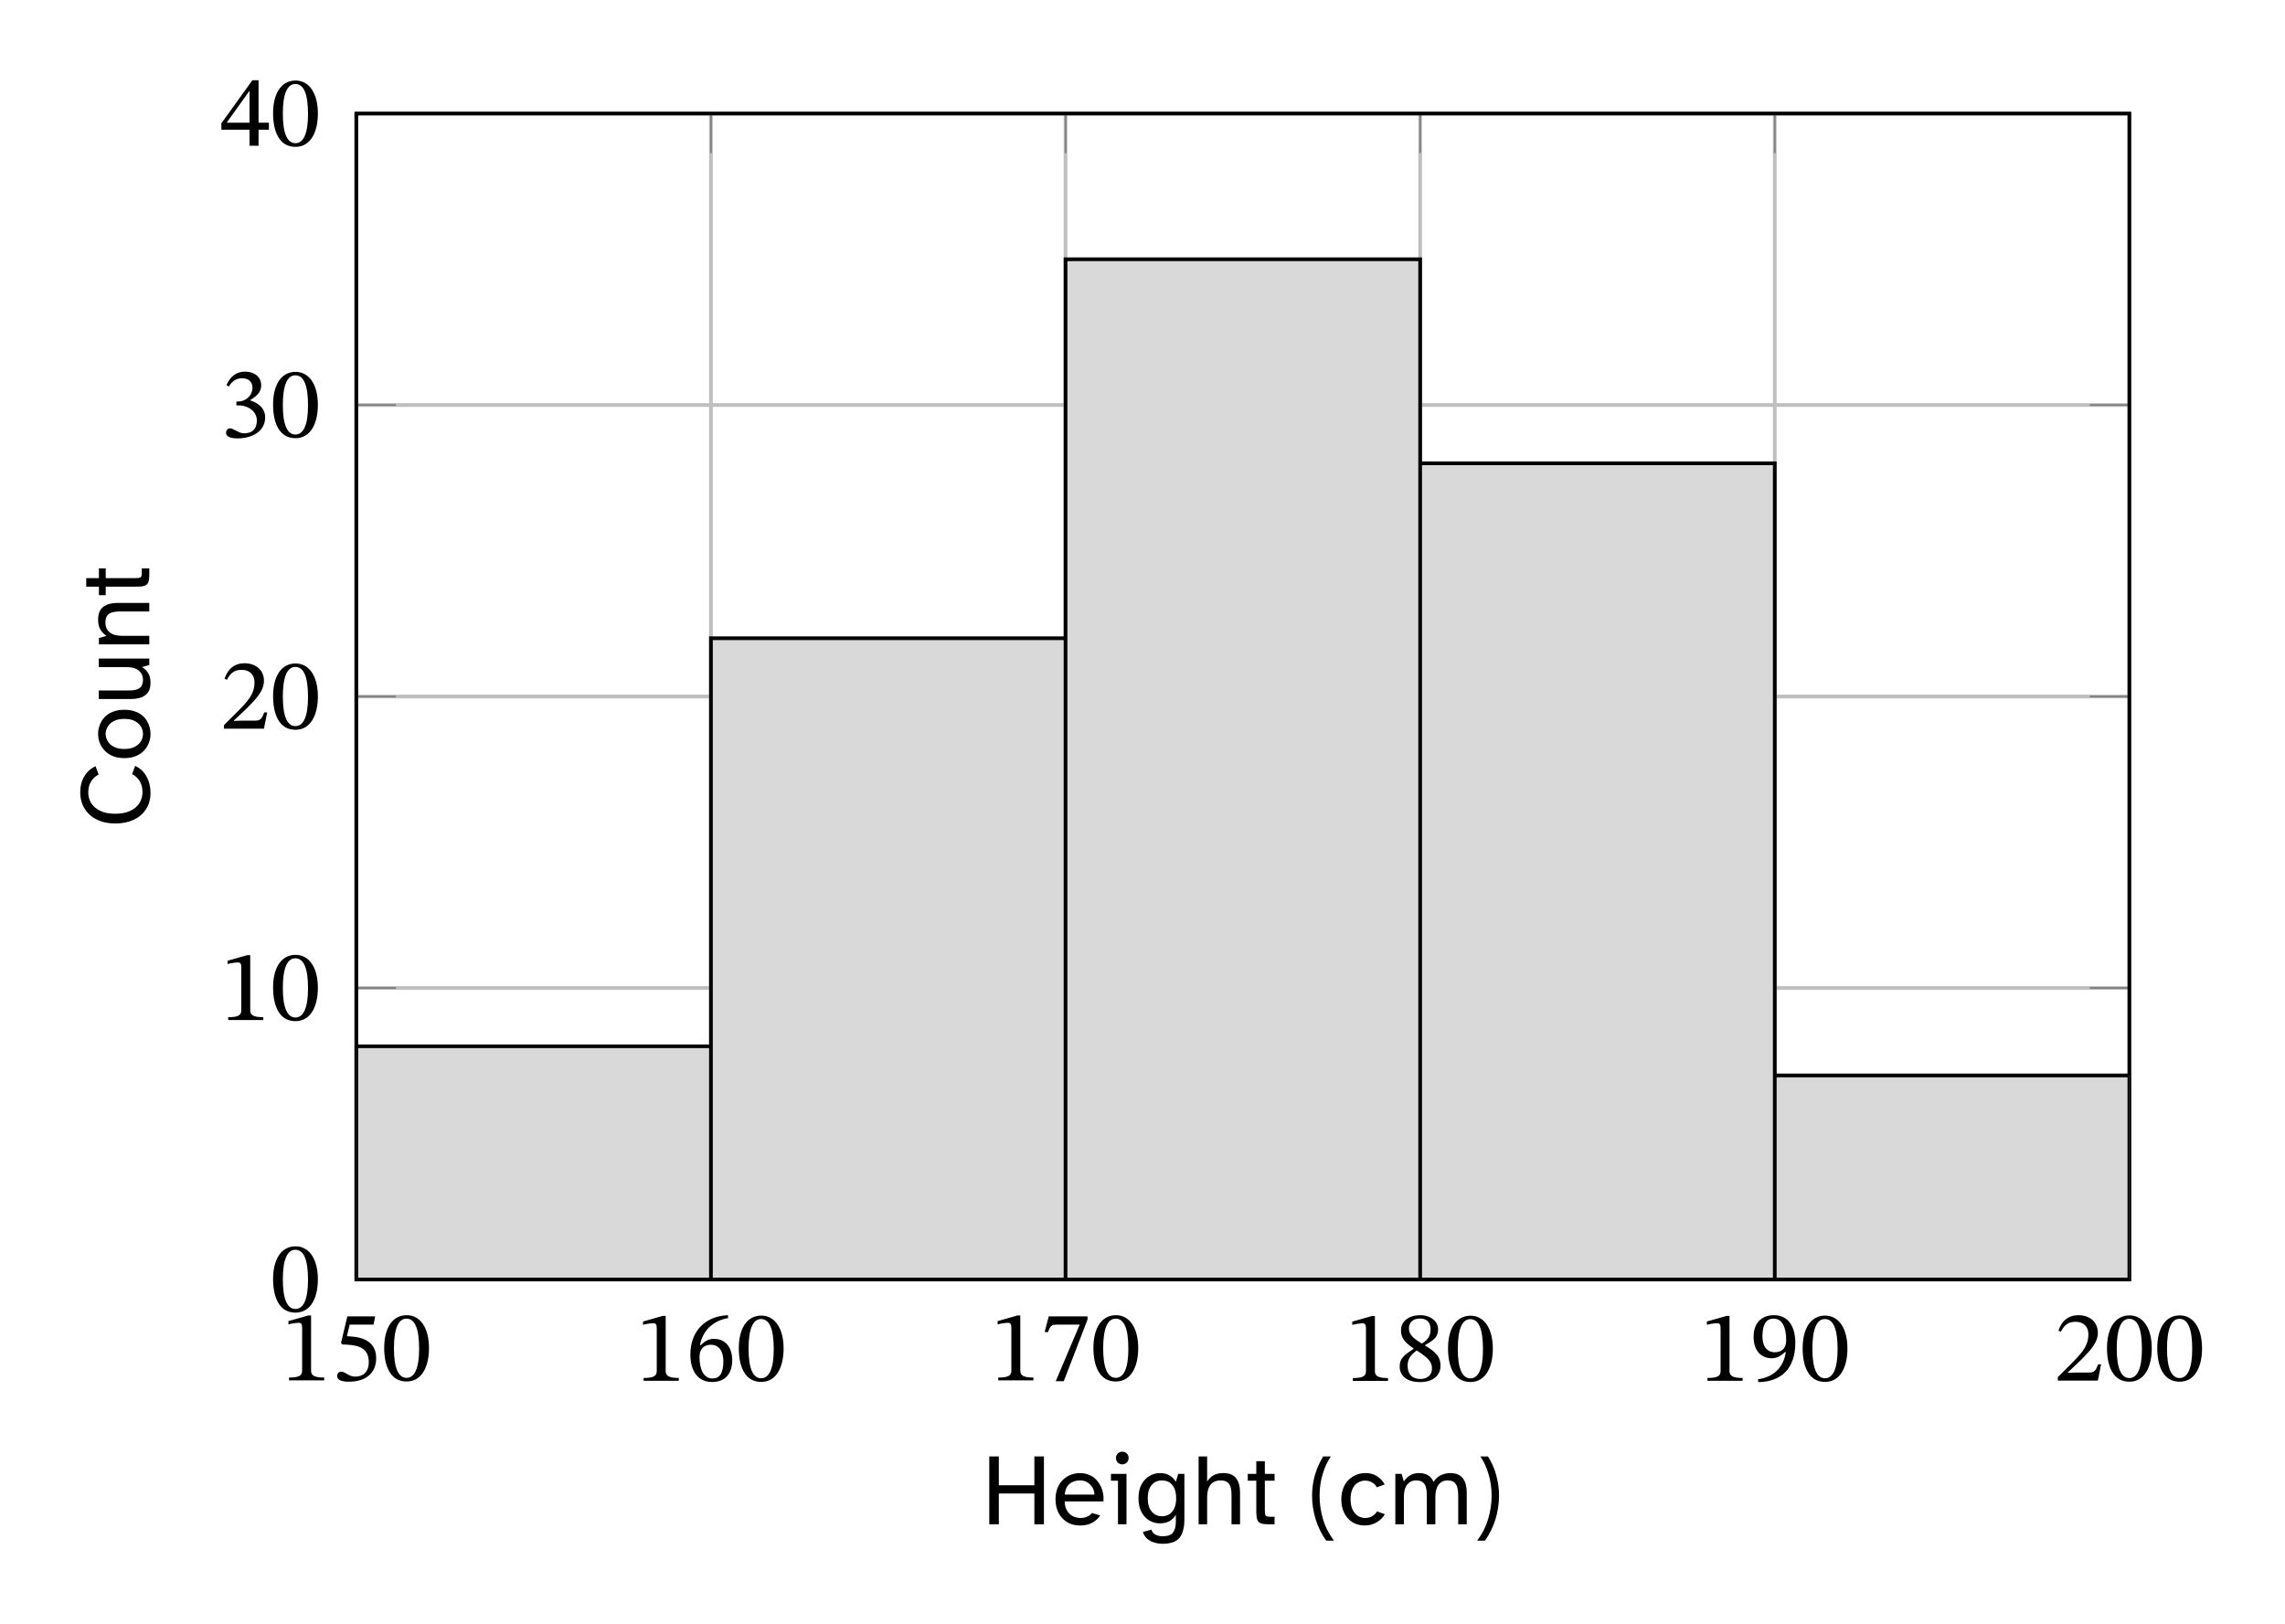
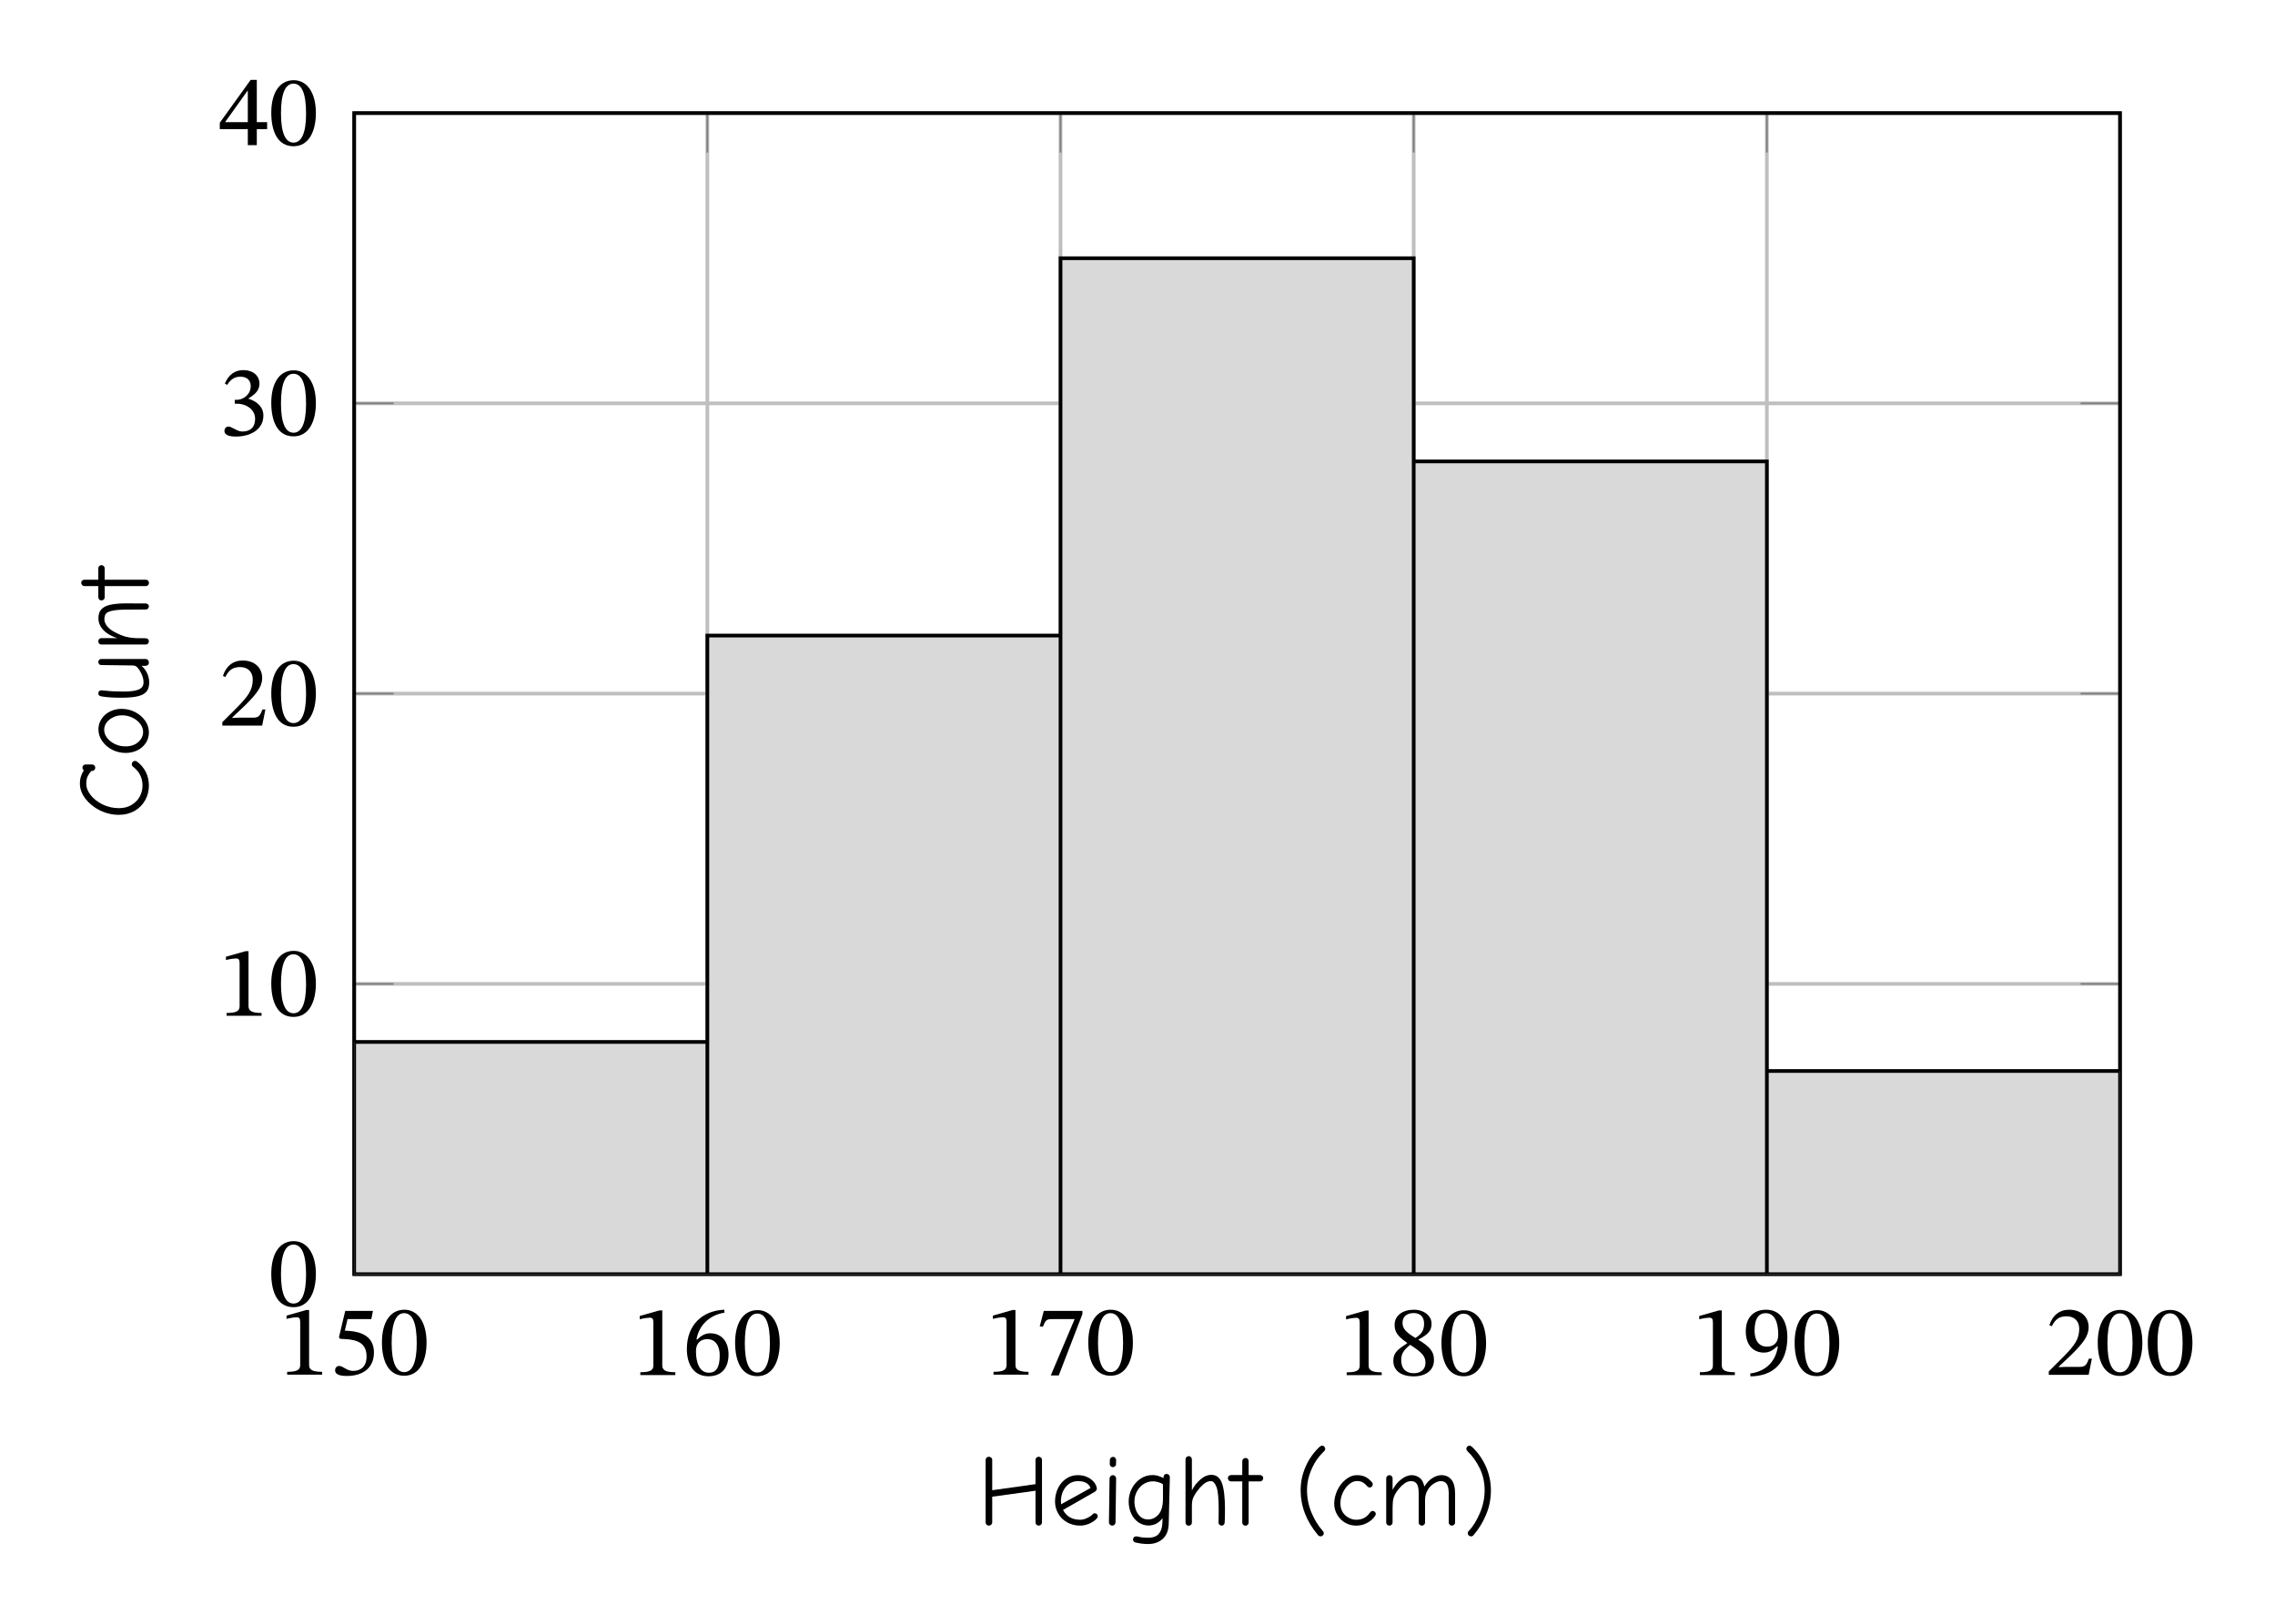
- <svg xmlns="http://www.w3.org/2000/svg" xmlns:xlink="http://www.w3.org/1999/xlink" version="1.1" width="245.43" height="174.45" viewBox="0 0 245.43 174.45">
+ <svg xmlns="http://www.w3.org/2000/svg" xmlns:xlink="http://www.w3.org/1999/xlink" version="1.1" width="245.35" height="175.17" viewBox="0 0 245.35 175.17">
  <defs>
    <path id="font_1_1138" d="M.426 0V.028C.334 .028 .297 .046 .297 .095V.639H.268L.074 .584V.551C.105 .561 .156 .567 .176 .567 .201 .567 .209 .553 .209 .518V.095C.209 .045 .174 .028 .08 .028V0H.426Z" />
    <path id="font_1_1142" d="M.417 .549 .433 .63H.159L.097 .369 .109 .354C.123 .354 .128 .354 .154 .352 .292 .345 .37 .304 .37 .179 .37 .075 .307 .037 .236 .037 .172 .037 .139 .086 .099 .086 .074 .086 .059 .066 .059 .043 .059 .006 .097-.013 .174-.013 .333-.013 .443 .065 .443 .219 .443 .376 .32 .423 .202 .432L.155 .435 .182 .549H.417Z" />
    <path id="font_1_1137" d="M.468 .317C.468 .523 .378 .642 .249 .642 .104 .642 .027 .51 .027 .32 .027 .143 .086-.011 .247-.011 .404-.011 .468 .146 .468 .317M.371 .311C.371 .119 .326 .025 .247 .025 .167 .025 .123 .121 .123 .315 .123 .513 .167 .608 .246 .608 .328 .608 .371 .514 .371 .311Z" />
    <path id="font_1_1143" d="M.415 .646C.2 .637 .045 .498 .045 .257 .045 .11 .11-.012 .259-.012 .385-.012 .457 .067 .457 .203 .457 .334 .386 .413 .277 .413 .225 .413 .188 .391 .147 .351L.14 .352C.165 .498 .277 .596 .417 .617L.415 .646M.37 .195C.37 .068 .33 .023 .263 .023 .176 .023 .135 .112 .135 .236 .135 .323 .189 .355 .247 .355 .33 .355 .37 .285 .37 .195Z" />
    <path id="font_1_1144" d="M.464 .599V.63H.082L.042 .477 .073 .474C.1 .539 .108 .549 .164 .549H.387L.151-.008H.23L.464 .599Z" />
    <path id="font_1_1145" d="M.448 .15C.448 .23 .412 .278 .295 .349V.352C.388 .403 .424 .436 .424 .509 .424 .588 .348 .647 .249 .647 .139 .647 .059 .59 .059 .499 .059 .431 .081 .39 .183 .319V.316C.09 .254 .046 .222 .046 .142 .046 .04 .13-.012 .246-.012 .365-.012 .448 .045 .448 .15M.213 .3C.334 .222 .364 .185 .364 .121 .364 .053 .312 .019 .25 .019 .174 .019 .124 .06 .124 .15 .124 .219 .156 .254 .213 .3M.35 .511C.35 .447 .33 .408 .264 .368 .175 .422 .137 .458 .137 .517 .137 .578 .179 .614 .247 .614 .311 .614 .35 .577 .35 .511Z" />
    <path id="font_1_1146" d="M.085-.013C.306-.011 .45 .116 .45 .374 .45 .522 .389 .646 .24 .646 .114 .646 .039 .567 .039 .432 .039 .3 .11 .222 .219 .222 .269 .222 .305 .243 .35 .284L.356 .283C.334 .121 .221 .032 .083 .016L.085-.013M.126 .438C.126 .566 .171 .612 .236 .612 .324 .612 .36 .523 .36 .398 .36 .312 .307 .281 .249 .281 .166 .281 .126 .345 .126 .438Z" />
    <path id="font_1_1139" d="M.464 .16H.435C.412 .1 .399 .079 .346 .079H.207L.137 .076V.081L.269 .206C.375 .313 .432 .382 .432 .471 .432 .576 .353 .644 .24 .644 .143 .644 .075 .588 .044 .491L.068 .481C.105 .556 .149 .579 .214 .579 .291 .579 .339 .531 .339 .456 .339 .351 .289 .288 .19 .186L.038 .034V0H.432L.464 .16Z" />
    <path id="font_1_1140" d="M.086 .498C.12 .551 .157 .579 .217 .579 .279 .579 .319 .545 .319 .486 .319 .405 .248 .35 .18 .35H.161V.312H.181C.277 .312 .362 .253 .362 .164 .362 .066 .301 .037 .238 .037 .214 .037 .2 .041 .157 .063 .122 .081 .114 .086 .098 .086 .072 .086 .059 .063 .059 .042 .059 .016 .081-.013 .171-.013 .317-.013 .444 .057 .444 .194 .444 .283 .377 .336 .297 .361V.364C.36 .404 .405 .441 .405 .51 .405 .586 .346 .644 .244 .644 .162 .644 .1 .598 .063 .511L.086 .498Z" />
    <path id="font_1_1141" d="M.481 .158V.227H.379V.645H.318L.013 .221V.158H.29V0H.379V.158H.481M.29 .227H.068V.231L.286 .536H.29V.227Z" />
    <clipPath id="clip_2">
-       <path transform="matrix(1,0,0,-1,38.272,137.443)" d="M0 0H190.443V125.246H0Z" />
+       <path transform="matrix(1,0,0,-1,38.196,137.443)" d="M0 0H190.443V125.246H0Z" />
    </clipPath>
-     <path id="font_3_22" d="M.076 0V.668H.17V.384H.52V.668H.614V0H.52V.303H.17V0H.076Z" />
-     <path id="font_3_45" d="M.281-.012C.229-.012 .185-0 .149 .023 .113 .046 .086 .077 .066 .115 .047 .154 .038 .198 .038 .247 .038 .3 .049 .345 .07 .383 .091 .422 .12 .451 .156 .472 .193 .493 .234 .504 .279 .504 .318 .504 .353 .496 .383 .48 .413 .465 .438 .444 .457 .417 .477 .391 .492 .361 .501 .328 .51 .295 .513 .26 .51 .225H.128C.129 .184 .139 .151 .156 .127 .173 .103 .193 .086 .216 .076 .239 .067 .261 .062 .281 .062 .309 .062 .332 .066 .352 .076 .371 .085 .386 .096 .397 .111L.478 .087C.46 .058 .434 .035 .401 .016 .368-.003 .328-.012 .281-.012M.129 .292H.421C.421 .315 .415 .338 .404 .359 .392 .38 .375 .398 .354 .411 .333 .425 .308 .432 .279 .432 .254 .432 .231 .427 .209 .418 .187 .409 .169 .394 .154 .373 .14 .352 .132 .325 .129 .292Z" />
-     <path id="font_3_49" d="M.156 .59C.139 .59 .125 .596 .112 .608 .1 .621 .094 .636 .094 .653 .094 .67 .1 .685 .112 .697 .125 .709 .139 .715 .156 .715 .173 .715 .188 .709 .201 .697 .213 .685 .219 .67 .219 .653 .219 .636 .213 .621 .201 .608 .188 .596 .173 .59 .156 .59M.114 0V.429H.045V.496H.198V0H.114Z" />
-     <path id="font_3_47" d="M.274-.192C.247-.192 .221-.188 .194-.18 .168-.173 .145-.16 .124-.143 .104-.126 .09-.103 .081-.076L.165-.053C.174-.079 .19-.096 .211-.105 .232-.114 .253-.118 .274-.118 .325-.118 .36-.106 .378-.081 .397-.056 .406-.02 .406 .028V.094C.391 .068 .37 .047 .345 .032 .32 .017 .287 .009 .248 .009 .211 .009 .177 .018 .145 .037 .113 .056 .087 .084 .067 .121 .048 .158 .038 .203 .038 .256 .038 .309 .048 .354 .067 .391 .087 .428 .113 .456 .145 .475 .177 .494 .211 .504 .248 .504 .287 .504 .32 .496 .345 .48 .37 .465 .391 .444 .406 .418L.429 .496H.49V.047C.49-.032 .474-.091 .443-.132 .411-.172 .355-.192 .274-.192M.269 .079C.294 .079 .318 .085 .339 .097 .359 .109 .376 .128 .389 .154 .402 .18 .409 .214 .409 .256 .409 .298 .402 .332 .389 .358 .376 .384 .359 .403 .339 .415 .318 .426 .294 .432 .269 .432 .228 .432 .195 .417 .168 .387 .142 .356 .129 .313 .129 .256 .129 .199 .142 .156 .168 .125 .195 .094 .228 .079 .269 .079Z" />
-     <path id="font_3_48" d="M.07 0V.668H.154V.421C.168 .444 .188 .464 .213 .48 .238 .496 .272 .504 .314 .504 .374 .504 .416 .486 .441 .451 .466 .416 .478 .371 .478 .314V0H.394V.289C.394 .314 .392 .338 .387 .359 .382 .381 .372 .399 .356 .412 .341 .425 .317 .432 .285 .432 .244 .432 .212 .418 .189 .391 .166 .363 .154 .322 .154 .269V0H.07Z" />
-     <path id="font_3_60" d="M.221 0C.19 0 .165 .003 .148 .009 .132 .016 .12 .028 .113 .046 .107 .064 .104 .09 .104 .124V.429H.02V.496H.104V.621H.188V.496H.284V.429H.188V.138C.188 .113 .191 .096 .195 .087 .201 .078 .215 .074 .239 .074H.284V0H.221Z" />
-     <path id="font_3_119" d="M.189-.161C.143-.096 .108-.025 .085 .05 .062 .126 .05 .203 .05 .28 .05 .348 .059 .415 .077 .481 .096 .547 .123 .609 .16 .668H.235C.202 .621 .176 .564 .155 .496 .134 .428 .124 .355 .124 .278 .124 .205 .135 .131 .156 .055 .178-.02 .214-.092 .265-.161H.189Z" />
-     <path id="font_3_43" d="M.269-.012C.222-.012 .181-.001 .146 .021 .111 .044 .085 .074 .066 .113 .047 .152 .038 .196 .038 .246 .038 .295 .048 .34 .067 .378 .087 .417 .115 .448 .151 .47 .187 .493 .229 .504 .278 .504 .323 .504 .361 .493 .393 .471 .425 .449 .449 .423 .465 .392L.388 .364C.377 .384 .362 .4 .341 .412 .32 .424 .297 .43 .272 .43 .247 .43 .224 .423 .202 .41 .18 .398 .162 .378 .149 .35 .136 .323 .129 .289 .129 .247 .129 .206 .136 .171 .149 .143 .163 .116 .181 .095 .202 .082 .224 .069 .247 .062 .272 .062 .299 .062 .323 .068 .343 .08 .364 .093 .379 .108 .39 .127L.467 .099C.448 .067 .422 .04 .387 .02 .352-.001 .313-.012 .269-.012Z" />
-     <path id="font_3_53" d="M.07 0V.496H.132L.154 .421C.168 .444 .187 .464 .212 .48 .236 .496 .266 .504 .303 .504 .341 .504 .372 .496 .395 .481 .418 .466 .435 .444 .446 .417 .466 .448 .49 .47 .518 .483 .547 .497 .578 .504 .613 .504 .67 .504 .711 .486 .736 .451 .761 .416 .773 .371 .773 .314V0H.689V.289C.689 .314 .686 .338 .681 .359 .676 .381 .666 .399 .651 .412 .636 .425 .614 .432 .583 .432 .547 .432 .518 .418 .497 .391 .475 .363 .464 .322 .464 .269V0H.38V.289C.38 .314 .378 .338 .372 .359 .368 .381 .358 .399 .342 .412 .328 .425 .305 .432 .274 .432 .238 .432 .209 .418 .187 .391 .165 .363 .154 .322 .154 .269V0H.07Z" />
-     <path id="font_3_120" d="M.035-.161C.086-.092 .122-.02 .144 .056 .166 .132 .177 .206 .177 .279 .177 .356 .167 .428 .146 .496 .126 .564 .099 .621 .066 .668H.141C.178 .609 .206 .547 .223 .481 .241 .415 .25 .348 .25 .281 .25 .203 .238 .126 .215 .05 .192-.025 .157-.096 .112-.161H.035Z" />
-     <path id="font_3_17" d="M.353-.012C.29-.012 .235 .003 .19 .033 .145 .062 .11 .103 .086 .155 .062 .207 .05 .267 .05 .335 .05 .404 .063 .465 .089 .516 .114 .568 .15 .608 .197 .637 .244 .666 .298 .68 .361 .68 .417 .68 .468 .667 .512 .641 .558 .615 .591 .578 .614 .529L.532 .499C.517 .529 .495 .554 .465 .572 .436 .591 .399 .601 .356 .601 .317 .601 .281 .591 .249 .571 .218 .551 .193 .521 .174 .481 .155 .442 .146 .393 .146 .335 .146 .279 .155 .231 .173 .191 .191 .151 .216 .12 .248 .099 .281 .078 .318 .067 .359 .067 .402 .067 .439 .076 .468 .095 .498 .114 .521 .138 .536 .169L.618 .139C.594 .09 .559 .052 .512 .027 .465 .001 .412-.012 .353-.012Z" />
-     <path id="font_3_55" d="M.276-.012C.247-.012 .219-.007 .191 .003 .163 .013 .138 .029 .115 .049 .092 .07 .073 .097 .059 .13 .045 .163 .038 .201 .038 .246 .038 .291 .045 .329 .059 .362 .073 .395 .092 .421 .115 .442 .138 .463 .163 .479 .191 .489 .219 .499 .247 .504 .276 .504 .305 .504 .333 .499 .361 .489 .39 .479 .416 .463 .439 .442 .462 .421 .48 .395 .493 .362 .507 .329 .514 .291 .514 .246 .514 .201 .507 .163 .493 .13 .48 .097 .462 .07 .439 .049 .416 .029 .39 .013 .361 .003 .333-.007 .305-.012 .276-.012M.276 .062C.3 .062 .323 .068 .346 .081 .369 .094 .387 .114 .402 .141 .417 .169 .424 .203 .424 .246 .424 .289 .417 .323 .402 .35 .387 .378 .369 .398 .346 .41 .323 .423 .3 .43 .276 .43 .253 .43 .229 .423 .206 .41 .183 .398 .165 .378 .15 .35 .135 .323 .128 .289 .128 .246 .128 .203 .135 .169 .15 .141 .165 .114 .183 .094 .206 .081 .229 .068 .253 .062 .276 .062Z" />
-     <path id="font_3_61" d="M.227-.012C.188-.012 .157-.004 .134 .012 .111 .029 .094 .051 .083 .08 .073 .109 .068 .143 .068 .18V.497H.152V.2C.152 .163 .156 .135 .165 .115 .174 .095 .186 .081 .201 .074 .217 .066 .235 .062 .256 .062 .295 .062 .326 .076 .348 .104 .371 .131 .382 .171 .382 .224V.497H.466V0H.403L.382 .072C.368 .048 .349 .028 .325 .012 .301-.004 .268-.012 .227-.012Z" />
-     <path id="font_3_54" d="M.07 0V.496H.132L.154 .421C.168 .444 .188 .464 .213 .48 .238 .496 .272 .504 .314 .504 .374 .504 .416 .486 .441 .451 .466 .416 .478 .371 .478 .314V0H.394V.289C.394 .314 .392 .338 .387 .359 .382 .381 .372 .399 .356 .412 .341 .425 .317 .432 .285 .432 .244 .432 .212 .418 .189 .391 .166 .363 .154 .322 .154 .269V0H.07Z" />
+     <path id="font_3_43" d="M.115-.006C.106-.006 .099-.003 .092 .003 .086 .01 .083 .017 .083 .026V.644C.083 .653 .086 .66 .092 .666 .098 .672 .106 .675 .115 .675 .124 .675 .132 .672 .138 .666 .145 .66 .148 .653 .148 .644V.344L.576 .404V.644C.576 .653 .579 .66 .585 .666 .591 .672 .599 .675 .608 .675 .617 .675 .624 .672 .63 .666 .637 .66 .64 .653 .64 .644V.026C.64 .017 .637 .01 .63 .003 .624-.003 .617-.006 .608-.006 .599-.006 .592-.003 .585 .003 .579 .01 .576 .017 .576 .026V.339L.148 .28V.026C.148 .017 .145 .01 .138 .003 .131-.003 .124-.006 .115-.006Z" />
+     <path id="font_3_72" d="M.295-.006C.246-.006 .203 .005 .165 .027 .127 .048 .098 .077 .077 .114 .056 .151 .046 .191 .046 .234 .046 .279 .056 .322 .074 .361 .093 .401 .12 .433 .154 .457 .188 .481 .227 .493 .271 .493 .311 .493 .345 .485 .373 .47 .402 .455 .423 .436 .438 .415 .452 .394 .459 .375 .459 .358 .459 .346 .451 .335 .435 .326L.125 .149C.142 .117 .164 .093 .193 .076 .222 .06 .255 .052 .294 .052 .315 .052 .338 .057 .361 .068 .385 .079 .404 .091 .418 .106 .423 .113 .429 .116 .438 .116 .447 .116 .454 .113 .46 .107 .465 .102 .468 .095 .468 .086 .468 .079 .465 .073 .46 .066 .442 .045 .417 .028 .386 .014 .355 .001 .325-.006 .295-.006M.397 .366C.388 .389 .373 .406 .353 .417 .333 .428 .306 .434 .272 .434 .24 .434 .211 .425 .186 .408 .161 .39 .141 .366 .126 .336 .112 .306 .105 .273 .104 .237 .104 .224 .105 .213 .106 .205L.397 .366Z" />
+     <path id="font_3_76" d="M.117 .572C.108 .572 .101 .575 .095 .581 .089 .587 .086 .594 .086 .603L.087 .644C.087 .652 .09 .659 .097 .665 .104 .671 .111 .674 .119 .674 .127 .674 .134 .671 .14 .664 .146 .658 .149 .651 .149 .643L.148 .602C.148 .593 .145 .586 .138 .581 .132 .575 .125 .572 .117 .572M.111-.006C.102-.006 .095-.003 .088 .003 .081 .01 .078 .017 .078 .026L.084 .46C.084 .469 .087 .476 .094 .483 .101 .49 .108 .493 .117 .493 .126 .493 .133 .49 .139 .483 .146 .477 .149 .469 .149 .46L.143 .026C.143 .017 .14 .01 .133 .003 .127-.003 .12-.006 .111-.006Z" />
+     <path id="font_3_74" d="M.236-.188C.199-.188 .158-.183 .114-.173 .107-.172 .101-.168 .096-.163 .091-.157 .089-.15 .089-.143 .089-.134 .092-.127 .098-.121 .105-.115 .112-.112 .121-.112 .124-.112 .132-.113 .144-.116 .174-.123 .204-.126 .235-.126 .284-.126 .32-.114 .342-.089 .365-.063 .377-.028 .379 .018L.381 .068C.364 .045 .343 .027 .32 .014 .297 .002 .272-.004 .245-.005 .208-.005 .174 .005 .143 .026 .113 .047 .089 .075 .072 .111 .055 .148 .046 .188 .046 .233 .046 .278 .057 .32 .077 .361 .098 .401 .127 .433 .163 .458 .199 .482 .239 .494 .283 .494 .317 .494 .353 .484 .39 .464 .39 .491 .4 .505 .421 .505 .43 .505 .437 .502 .443 .496 .45 .49 .453 .482 .453 .473L.442 .016C.441-.052 .421-.103 .383-.137 .346-.171 .297-.188 .236-.188M.237 .055C.278 .055 .312 .071 .341 .104 .37 .137 .385 .189 .385 .261V.402C.374 .411 .36 .418 .341 .423 .323 .429 .305 .432 .287 .432 .254 .432 .223 .423 .195 .406 .167 .388 .145 .364 .128 .333 .111 .302 .103 .268 .103 .231 .103 .204 .108 .177 .117 .15 .127 .123 .142 .1 .162 .082 .183 .064 .208 .055 .237 .055Z" />
+     <path id="font_3_75" d="M.11-.007C.101-.007 .094-.004 .087 .002 .081 .009 .078 .016 .078 .024V.649C.078 .658 .081 .665 .087 .671 .094 .678 .101 .681 .11 .681 .119 .681 .127 .678 .132 .671 .138 .665 .141 .658 .141 .649V.342C.161 .383 .189 .419 .225 .45 .26 .481 .297 .496 .334 .496 .383 .496 .418 .469 .438 .414 .458 .359 .468 .274 .468 .157 .468 .091 .467 .047 .465 .024 .464 .015 .461 .008 .456 .003 .451-.003 .444-.006 .435-.006 .427-.006 .42-.003 .413 .003 .407 .009 .404 .016 .404 .024 .404 .034 .404 .043 .405 .052L.406 .15C.406 .263 .399 .338 .384 .376 .369 .415 .351 .434 .329 .434 .304 .434 .28 .424 .256 .404 .232 .383 .211 .36 .193 .335 .176 .311 .163 .29 .156 .274 .146 .254 .141 .225 .141 .188V.026C.141 .016 .138 .008 .132 .002 .126-.004 .119-.007 .11-.007Z" />
+     <path id="font_3_87" d="M.135-.007C.126-.007 .119-.004 .112 .002 .106 .008 .103 .015 .103 .023V.431H-.008C-.017 .431-.024 .434-.03 .44-.036 .447-.039 .454-.039 .463-.039 .472-.036 .48-.029 .486-.022 .491-.015 .494-.006 .494H.103V.631C.103 .64 .106 .647 .112 .653 .119 .66 .126 .663 .135 .663 .144 .663 .152 .66 .158 .653 .163 .647 .166 .64 .166 .631V.494H.278C.287 .494 .295 .491 .301 .485 .307 .479 .31 .472 .31 .463 .31 .454 .307 .447 .3 .44 .294 .434 .287 .431 .278 .431H.166V.023C.166 .015 .163 .008 .156 .002 .15-.004 .143-.007 .135-.007Z" />
+     <path id="font_3_11" d="M.259-.112C.248-.112 .238-.108 .231-.099 .117 .037 .06 .185 .06 .344 .06 .426 .077 .504 .11 .579 .143 .654 .189 .718 .246 .772 .257 .781 .265 .785 .272 .785 .28 .785 .287 .782 .293 .775 .3 .769 .303 .762 .303 .753 .303 .744 .299 .736 .292 .729 .267 .706 .241 .676 .215 .639 .19 .601 .168 .557 .15 .506 .132 .455 .123 .401 .123 .344 .123 .267 .138 .193 .167 .123 .196 .054 .233-.007 .279-.059 .286-.066 .289-.073 .289-.082 .289-.09 .286-.097 .279-.103 .273-.109 .266-.112 .259-.112Z" />
+     <path id="font_3_70" d="M.264-.006C.225-.006 .189 .003 .155 .022 .122 .041 .095 .068 .076 .101 .056 .134 .046 .171 .046 .211 .046 .256 .057 .301 .077 .344 .098 .388 .126 .424 .161 .451 .196 .479 .232 .493 .269 .493 .304 .493 .332 .487 .354 .476 .377 .465 .398 .447 .419 .423 .424 .418 .427 .411 .427 .402 .427 .393 .424 .386 .419 .38 .413 .374 .406 .371 .397 .371 .388 .371 .38 .375 .374 .382 .359 .399 .344 .413 .329 .421 .314 .43 .294 .435 .271 .435 .244 .435 .218 .424 .193 .403 .168 .382 .147 .354 .131 .32 .115 .285 .107 .25 .107 .213 .107 .18 .115 .151 .13 .126 .146 .102 .166 .084 .191 .071 .215 .058 .239 .052 .264 .052 .321 .052 .366 .075 .398 .121 .407 .133 .416 .139 .426 .139 .435 .139 .442 .136 .448 .13 .454 .124 .457 .117 .457 .109 .457 .102 .454 .095 .447 .086 .43 .061 .405 .039 .372 .021 .339 .003 .303-.006 .264-.006Z" />
+     <path id="font_3_80" d="M.11-.006C.101-.006 .094-.003 .087 .003 .081 .009 .078 .016 .078 .024V.462C.078 .47 .081 .477 .087 .483 .094 .49 .101 .493 .11 .493 .119 .493 .126 .49 .132 .483 .138 .477 .141 .47 .141 .462V.347C.163 .39 .191 .426 .227 .452 .262 .479 .296 .493 .33 .493 .359 .493 .385 .484 .408 .467 .431 .451 .446 .421 .455 .38 .479 .419 .506 .447 .536 .465 .566 .484 .596 .493 .625 .493 .666 .493 .698 .478 .723 .448 .747 .418 .759 .371 .759 .308V.024C.759 .016 .756 .009 .749 .003 .743-.003 .736-.006 .727-.006 .718-.006 .711-.003 .705 .003 .699 .009 .696 .016 .696 .024V.315C.696 .356 .689 .387 .676 .406 .663 .425 .643 .434 .617 .434 .597 .434 .575 .426 .551 .411 .526 .396 .505 .374 .488 .346 .471 .318 .462 .286 .462 .25V.024C.462 .016 .459 .009 .453 .003 .447-.003 .44-.006 .431-.006 .422-.006 .415-.003 .408 .003 .402 .009 .399 .016 .399 .024V.315C.399 .357 .393 .387 .381 .406 .369 .425 .349 .434 .322 .434 .299 .434 .276 .425 .252 .406 .228 .387 .206 .363 .186 .336 .168 .311 .156 .287 .15 .265 .144 .243 .141 .212 .141 .173V.024C.141 .016 .138 .009 .132 .003 .126-.003 .119-.006 .11-.006Z" />
+     <path id="font_3_12" d="M.088-.112C.08-.112 .073-.109 .066-.103 .06-.097 .057-.09 .057-.082 .057-.073 .06-.065 .067-.059 .11-.014 .146 .045 .177 .118 .208 .191 .224 .266 .224 .344 .224 .422 .208 .495 .175 .562 .142 .629 .102 .685 .055 .729 .047 .737 .043 .745 .043 .753 .043 .762 .046 .769 .052 .775 .059 .782 .066 .785 .075 .785 .081 .785 .089 .781 .1 .772 .157 .718 .203 .654 .236 .579 .269 .504 .286 .426 .286 .344 .286 .257 .27 .177 .238 .102 .207 .027 .166-.04 .115-.099 .109-.108 .1-.112 .088-.112Z" />
+     <path id="font_3_38" d="M.337-.006C.284-.006 .236 .006 .192 .031 .148 .056 .113 .09 .087 .135 .061 .181 .048 .232 .048 .291 .048 .356 .063 .419 .092 .479 .122 .538 .161 .586 .208 .622 .256 .658 .305 .676 .356 .676 .385 .676 .409 .672 .43 .665 .451 .658 .47 .649 .489 .637 .491 .641 .494 .644 .499 .647 .504 .65 .509 .651 .515 .651 .524 .651 .531 .648 .537 .642 .543 .636 .546 .629 .546 .62V.556C.546 .547 .543 .54 .536 .533 .53 .527 .523 .524 .514 .524 .505 .524 .498 .527 .492 .533 .485 .539 .482 .546 .482 .555V.563C.467 .577 .45 .589 .431 .598 .412 .608 .387 .613 .356 .613 .317 .613 .278 .598 .241 .568 .204 .538 .173 .498 .149 .448 .126 .399 .114 .346 .114 .291 .114 .244 .124 .202 .145 .167 .166 .132 .193 .104 .227 .085 .261 .067 .298 .057 .337 .057 .414 .057 .476 .088 .524 .151 .528 .156 .532 .159 .535 .16 .539 .162 .544 .163 .549 .163 .558 .163 .565 .16 .571 .154 .578 .149 .581 .141 .581 .131 .581 .123 .579 .117 .575 .112 .547 .074 .512 .045 .471 .024 .43 .004 .385-.006 .337-.006Z" />
+     <path id="font_3_82" d="M.249-.006C.211-.006 .176 .004 .145 .024 .114 .045 .09 .072 .072 .107 .055 .143 .046 .181 .046 .224 .046 .269 .056 .313 .076 .354 .097 .395 .125 .429 .161 .454 .197 .48 .237 .493 .28 .493 .317 .493 .351 .483 .382 .462 .413 .442 .438 .415 .455 .38 .473 .344 .482 .306 .482 .264 .482 .216 .471 .171 .45 .13 .429 .089 .4 .056 .365 .031 .329 .006 .29-.006 .249-.006M.253 .051C.282 .051 .309 .061 .334 .08 .359 .099 .38 .125 .395 .157 .41 .189 .418 .223 .418 .259 .418 .29 .412 .319 .399 .346 .386 .373 .369 .395 .348 .411 .326 .428 .302 .436 .275 .436 .246 .436 .219 .426 .193 .406 .169 .387 .149 .361 .133 .328 .118 .296 .111 .262 .111 .226 .111 .191 .117 .161 .13 .134 .143 .108 .161 .088 .183 .073 .205 .058 .228 .051 .253 .051Z" />
+     <path id="font_3_88" d="M.214-.009C.177-.009 .147-.001 .126 .016 .104 .033 .088 .061 .078 .101 .068 .141 .063 .197 .063 .268 .063 .345 .067 .408 .075 .457 .077 .47 .081 .48 .085 .486 .09 .491 .098 .494 .107 .494 .115 .494 .122 .491 .128 .486 .133 .481 .136 .473 .136 .464 .136 .454 .135 .441 .133 .425 .127 .377 .124 .317 .124 .244 .124 .174 .131 .124 .145 .093 .159 .062 .182 .047 .215 .047 .245 .047 .275 .055 .305 .07 .336 .086 .357 .101 .37 .116 .378 .125 .382 .14 .382 .161L.386 .466C.386 .474 .389 .481 .395 .486 .401 .491 .408 .494 .416 .494 .424 .494 .431 .491 .437 .486 .443 .481 .446 .474 .446 .466V.025C.446 .017 .443 .01 .436 .003 .429-.003 .422-.006 .413-.006 .402-.006 .394-.003 .387 .004 .381 .011 .378 .019 .378 .029V.067C.363 .048 .341 .03 .311 .014 .28-.001 .248-.009 .214-.009Z" />
+     <path id="font_3_81" d="M.11-.006C.101-.006 .094-.003 .087 .003 .081 .009 .078 .016 .078 .023V.464C.078 .473 .081 .48 .087 .486 .094 .491 .101 .494 .11 .494 .119 .494 .126 .491 .132 .486 .138 .48 .141 .473 .141 .464V.306C.16 .366 .187 .412 .221 .444 .256 .477 .295 .493 .338 .493 .375 .493 .404 .484 .425 .465 .446 .446 .462 .417 .471 .376 .48 .336 .485 .282 .485 .214 .485 .147 .485 .104 .484 .083V.026C.484 .017 .481 .01 .475 .003 .47-.003 .463-.006 .454-.006 .446-.006 .439-.003 .433 .003 .427 .01 .424 .017 .424 .025V.081C.423 .102 .423 .145 .423 .21 .423 .272 .42 .319 .413 .351 .407 .383 .398 .405 .385 .417 .372 .428 .353 .434 .329 .434 .306 .434 .284 .426 .262 .409 .24 .392 .221 .369 .204 .338 .182 .298 .166 .26 .156 .225 .147 .19 .142 .153 .141 .116L.14 .027C.14 .018 .137 .01 .132 .003 .126-.003 .119-.006 .11-.006Z" />
  </defs>
-   <path transform="matrix(1,0,0,-1,38.272,137.443)" stroke-width=".399" stroke-linecap="butt" stroke-miterlimit="10" stroke-linejoin="miter" fill="none" stroke="#bfbfbf" d="M0 0V125.246M38.089 0V125.246M76.177 0V125.246M114.266 0V125.246M152.354 0V125.246M190.443 0V125.246" />
-   <path transform="matrix(1,0,0,-1,38.272,137.443)" stroke-width=".399" stroke-linecap="butt" stroke-miterlimit="10" stroke-linejoin="miter" fill="none" stroke="#bfbfbf" d="M0 0H190.443M0 31.312H190.443M0 62.623H190.443M0 93.935H190.443M0 125.246H190.443" />
-   <path transform="matrix(1,0,0,-1,38.272,137.443)" stroke-width=".199" stroke-linecap="butt" stroke-miterlimit="10" stroke-linejoin="miter" fill="none" stroke="#7f807f" d="M0 0V4.252M38.089 0V4.252M76.177 0V4.252M114.266 0V4.252M152.354 0V4.252M190.443 0V4.252M0 125.246V120.994M38.089 125.246V120.994M76.177 125.246V120.994M114.266 125.246V120.994M152.354 125.246V120.994M190.443 125.246V120.994" />
-   <path transform="matrix(1,0,0,-1,38.272,137.443)" stroke-width=".199" stroke-linecap="butt" stroke-miterlimit="10" stroke-linejoin="miter" fill="none" stroke="#7f807f" d="M0 0H4.252M0 31.312H4.252M0 62.623H4.252M0 93.935H4.252M0 125.246H4.252M190.443 0H186.191M190.443 31.312H186.191M190.443 62.623H186.191M190.443 93.935H186.191M190.443 125.246H186.191" />
-   <path transform="matrix(1,0,0,-1,38.272,137.443)" stroke-width=".399" stroke-linecap="butt" stroke-miterlimit="10" stroke-linejoin="miter" fill="none" stroke="#000000" d="M0 0V125.246H190.443V0H0Z" />
-   <use data-text="1" xlink:href="#font_1_1138" transform="matrix(10.9091,0,0,-10.9091,30.172,148.282)" />
-   <use data-text="5" xlink:href="#font_1_1142" transform="matrix(10.9091,0,0,-10.9091,35.57201,148.282)" />
-   <use data-text="0" xlink:href="#font_1_1137" transform="matrix(10.9091,0,0,-10.9091,40.97201,148.282)" />
-   <use data-text="1" xlink:href="#font_1_1138" transform="matrix(10.9091,0,0,-10.9091,68.26,148.326)" />
-   <use data-text="6" xlink:href="#font_1_1143" transform="matrix(10.9091,0,0,-10.9091,73.66,148.326)" />
-   <use data-text="0" xlink:href="#font_1_1137" transform="matrix(10.9091,0,0,-10.9091,79.06001,148.326)" />
-   <use data-text="1" xlink:href="#font_1_1138" transform="matrix(10.9091,0,0,-10.9091,106.349,148.282)" />
-   <use data-text="7" xlink:href="#font_1_1144" transform="matrix(10.9091,0,0,-10.9091,111.749,148.282)" />
-   <use data-text="0" xlink:href="#font_1_1137" transform="matrix(10.9091,0,0,-10.9091,117.149,148.282)" />
-   <use data-text="1" xlink:href="#font_1_1138" transform="matrix(10.9091,0,0,-10.9091,144.438,148.337)" />
-   <use data-text="8" xlink:href="#font_1_1145" transform="matrix(10.9091,0,0,-10.9091,149.838,148.337)" />
-   <use data-text="0" xlink:href="#font_1_1137" transform="matrix(10.9091,0,0,-10.9091,155.238,148.337)" />
-   <use data-text="1" xlink:href="#font_1_1138" transform="matrix(10.9091,0,0,-10.9091,182.526,148.326)" />
-   <use data-text="9" xlink:href="#font_1_1146" transform="matrix(10.9091,0,0,-10.9091,187.926,148.326)" />
-   <use data-text="0" xlink:href="#font_1_1137" transform="matrix(10.9091,0,0,-10.9091,193.326,148.326)" />
-   <use data-text="2" xlink:href="#font_1_1139" transform="matrix(10.9091,0,0,-10.9091,220.615,148.304)" />
-   <use data-text="0" xlink:href="#font_1_1137" transform="matrix(10.9091,0,0,-10.9091,226.015,148.304)" />
-   <use data-text="0" xlink:href="#font_1_1137" transform="matrix(10.9091,0,0,-10.9091,231.415,148.304)" />
-   <use data-text="0" xlink:href="#font_1_1137" transform="matrix(10.9091,0,0,-10.9091,29.037,140.885)" />
-   <use data-text="1" xlink:href="#font_1_1138" transform="matrix(10.9091,0,0,-10.9091,23.637,109.573)" />
-   <use data-text="0" xlink:href="#font_1_1137" transform="matrix(10.9091,0,0,-10.9091,29.03701,109.573)" />
-   <use data-text="2" xlink:href="#font_1_1139" transform="matrix(10.9091,0,0,-10.9091,23.637,78.273)" />
-   <use data-text="0" xlink:href="#font_1_1137" transform="matrix(10.9091,0,0,-10.9091,29.03701,78.273)" />
-   <use data-text="3" xlink:href="#font_1_1140" transform="matrix(10.9091,0,0,-10.9091,23.637,46.95)" />
-   <use data-text="0" xlink:href="#font_1_1137" transform="matrix(10.9091,0,0,-10.9091,29.03701,46.95)" />
-   <use data-text="4" xlink:href="#font_1_1141" transform="matrix(10.9091,0,0,-10.9091,23.637,15.65499)" />
-   <use data-text="0" xlink:href="#font_1_1137" transform="matrix(10.9091,0,0,-10.9091,29.03701,15.65499)" />
+   <path transform="matrix(1,0,0,-1,38.196,137.443)" stroke-width=".399" stroke-linecap="butt" stroke-miterlimit="10" stroke-linejoin="miter" fill="none" stroke="#bfbfbf" d="M0 0V125.246M38.089 0V125.246M76.177 0V125.246M114.266 0V125.246M152.354 0V125.246M190.443 0V125.246" />
+   <path transform="matrix(1,0,0,-1,38.196,137.443)" stroke-width=".399" stroke-linecap="butt" stroke-miterlimit="10" stroke-linejoin="miter" fill="none" stroke="#bfbfbf" d="M0 0H190.443M0 31.312H190.443M0 62.623H190.443M0 93.935H190.443M0 125.246H190.443" />
+   <path transform="matrix(1,0,0,-1,38.196,137.443)" stroke-width=".199" stroke-linecap="butt" stroke-miterlimit="10" stroke-linejoin="miter" fill="none" stroke="#7f807f" d="M0 0V4.252M38.089 0V4.252M76.177 0V4.252M114.266 0V4.252M152.354 0V4.252M190.443 0V4.252M0 125.246V120.994M38.089 125.246V120.994M76.177 125.246V120.994M114.266 125.246V120.994M152.354 125.246V120.994M190.443 125.246V120.994" />
+   <path transform="matrix(1,0,0,-1,38.196,137.443)" stroke-width=".199" stroke-linecap="butt" stroke-miterlimit="10" stroke-linejoin="miter" fill="none" stroke="#7f807f" d="M0 0H4.252M0 31.312H4.252M0 62.623H4.252M0 93.935H4.252M0 125.246H4.252M190.443 0H186.191M190.443 31.312H186.191M190.443 62.623H186.191M190.443 93.935H186.191M190.443 125.246H186.191" />
+   <path transform="matrix(1,0,0,-1,38.196,137.443)" stroke-width=".399" stroke-linecap="butt" stroke-miterlimit="10" stroke-linejoin="miter" fill="none" stroke="#000000" d="M0 0V125.246H190.443V0H0Z" />
+   <use data-text="1" xlink:href="#font_1_1138" transform="matrix(10.9091,0,0,-10.9091,30.096,148.282)" />
+   <use data-text="5" xlink:href="#font_1_1142" transform="matrix(10.9091,0,0,-10.9091,35.496,148.282)" />
+   <use data-text="0" xlink:href="#font_1_1137" transform="matrix(10.9091,0,0,-10.9091,40.89601,148.282)" />
+   <use data-text="1" xlink:href="#font_1_1138" transform="matrix(10.9091,0,0,-10.9091,68.18401,148.326)" />
+   <use data-text="6" xlink:href="#font_1_1143" transform="matrix(10.9091,0,0,-10.9091,73.58401,148.326)" />
+   <use data-text="0" xlink:href="#font_1_1137" transform="matrix(10.9091,0,0,-10.9091,78.98401,148.326)" />
+   <use data-text="1" xlink:href="#font_1_1138" transform="matrix(10.9091,0,0,-10.9091,106.273,148.282)" />
+   <use data-text="7" xlink:href="#font_1_1144" transform="matrix(10.9091,0,0,-10.9091,111.673,148.282)" />
+   <use data-text="0" xlink:href="#font_1_1137" transform="matrix(10.9091,0,0,-10.9091,117.073,148.282)" />
+   <use data-text="1" xlink:href="#font_1_1138" transform="matrix(10.9091,0,0,-10.9091,144.362,148.337)" />
+   <use data-text="8" xlink:href="#font_1_1145" transform="matrix(10.9091,0,0,-10.9091,149.762,148.337)" />
+   <use data-text="0" xlink:href="#font_1_1137" transform="matrix(10.9091,0,0,-10.9091,155.162,148.337)" />
+   <use data-text="1" xlink:href="#font_1_1138" transform="matrix(10.9091,0,0,-10.9091,182.45,148.326)" />
+   <use data-text="9" xlink:href="#font_1_1146" transform="matrix(10.9091,0,0,-10.9091,187.85,148.326)" />
+   <use data-text="0" xlink:href="#font_1_1137" transform="matrix(10.9091,0,0,-10.9091,193.25,148.326)" />
+   <use data-text="2" xlink:href="#font_1_1139" transform="matrix(10.9091,0,0,-10.9091,220.539,148.304)" />
+   <use data-text="0" xlink:href="#font_1_1137" transform="matrix(10.9091,0,0,-10.9091,225.939,148.304)" />
+   <use data-text="0" xlink:href="#font_1_1137" transform="matrix(10.9091,0,0,-10.9091,231.339,148.304)" />
+   <use data-text="0" xlink:href="#font_1_1137" transform="matrix(10.9091,0,0,-10.9091,28.961,140.885)" />
+   <use data-text="1" xlink:href="#font_1_1138" transform="matrix(10.9091,0,0,-10.9091,23.561,109.573)" />
+   <use data-text="0" xlink:href="#font_1_1137" transform="matrix(10.9091,0,0,-10.9091,28.96101,109.573)" />
+   <use data-text="2" xlink:href="#font_1_1139" transform="matrix(10.9091,0,0,-10.9091,23.561,78.273)" />
+   <use data-text="0" xlink:href="#font_1_1137" transform="matrix(10.9091,0,0,-10.9091,28.96101,78.273)" />
+   <use data-text="3" xlink:href="#font_1_1140" transform="matrix(10.9091,0,0,-10.9091,23.561,46.95)" />
+   <use data-text="0" xlink:href="#font_1_1137" transform="matrix(10.9091,0,0,-10.9091,28.96101,46.95)" />
+   <use data-text="4" xlink:href="#font_1_1141" transform="matrix(10.9091,0,0,-10.9091,23.561,15.65499)" />
+   <use data-text="0" xlink:href="#font_1_1137" transform="matrix(10.9091,0,0,-10.9091,28.96101,15.65499)" />
  <g clip-path="url(#clip_2)">
-     <path transform="matrix(1,0,0,-1,38.272,137.443)" d="M0 0H38.089V25.049H0ZM38.089 0H76.177V68.885H38.089ZM76.177 0H114.266V109.59H76.177ZM114.266 0H152.354V87.672H114.266ZM152.354 0H190.443V21.918H152.354Z" fill="#d9d9d9" />
-     <path transform="matrix(1,0,0,-1,38.272,137.443)" stroke-width=".399" stroke-linecap="butt" stroke-miterlimit="10" stroke-linejoin="miter" fill="none" stroke="#000000" d="M0 0H38.089V25.049H0ZM38.089 0H76.177V68.885H38.089ZM76.177 0H114.266V109.59H76.177ZM114.266 0H152.354V87.672H114.266ZM152.354 0H190.443V21.918H152.354Z" />
+     <path transform="matrix(1,0,0,-1,38.196,137.443)" d="M0 0H38.089V25.049H0ZM38.089 0H76.177V68.885H38.089ZM76.177 0H114.266V109.59H76.177ZM114.266 0H152.354V87.672H114.266ZM152.354 0H190.443V21.918H152.354Z" fill="#d9d9d9" />
+     <path transform="matrix(1,0,0,-1,38.196,137.443)" stroke-width=".399" stroke-linecap="butt" stroke-miterlimit="10" stroke-linejoin="miter" fill="none" stroke="#000000" d="M0 0H38.089V25.049H0ZM38.089 0H76.177V68.885H38.089ZM76.177 0H114.266V109.59H76.177ZM114.266 0H152.354V87.672H114.266ZM152.354 0H190.443V21.918H152.354Z" />
  </g>
-   <use data-text="H" xlink:href="#font_3_22" transform="matrix(10.9091,0,0,-10.9091,105.429,163.739)" />
-   <use data-text="e" xlink:href="#font_3_45" transform="matrix(10.9091,0,0,-10.9091,112.9563,163.739)" />
-   <use data-text="i" xlink:href="#font_3_49" transform="matrix(10.9091,0,0,-10.9091,118.8363,163.739)" />
-   <use data-text="g" xlink:href="#font_3_47" transform="matrix(10.9091,0,0,-10.9091,121.869,163.739)" />
-   <use data-text="h" xlink:href="#font_3_48" transform="matrix(10.9091,0,0,-10.9091,127.9781,163.739)" />
-   <use data-text="t" xlink:href="#font_3_60" transform="matrix(10.9091,0,0,-10.9091,133.8036,163.739)" />
-   <use data-text="(" xlink:href="#font_3_119" transform="matrix(10.9091,0,0,-10.9091,140.3818,163.739)" />
-   <use data-text="c" xlink:href="#font_3_43" transform="matrix(10.9091,0,0,-10.9091,143.6545,163.739)" />
-   <use data-text="m" xlink:href="#font_3_53" transform="matrix(10.9091,0,0,-10.9091,149.109,163.739)" />
-   <use data-text=")" xlink:href="#font_3_120" transform="matrix(10.9091,0,0,-10.9091,158.2836,163.739)" />
-   <use data-text="C" xlink:href="#font_3_17" transform="matrix(0,-10.9091,-10.9091,-0,16.035,89.00699)" />
-   <use data-text="o" xlink:href="#font_3_55" transform="matrix(0,-10.9091,-10.9091,-0,16.035,81.85063)" />
-   <use data-text="u" xlink:href="#font_3_61" transform="matrix(0,-10.9091,-10.9091,-0,16.035,75.8288)" />
-   <use data-text="n" xlink:href="#font_3_54" transform="matrix(0,-10.9091,-10.9091,-0,16.035,69.98152)" />
-   <use data-text="t" xlink:href="#font_3_60" transform="matrix(0,-10.9091,-10.9091,-0,16.035,64.15607)" />
+   <use data-text="H" xlink:href="#font_3_43" transform="matrix(10.9091,0,0,-10.9091,105.392,164.502)" />
+   <use data-text="e" xlink:href="#font_3_72" transform="matrix(10.9091,0,0,-10.9091,113.2793,164.502)" />
+   <use data-text="i" xlink:href="#font_3_76" transform="matrix(10.9091,0,0,-10.9091,118.7447,164.502)" />
+   <use data-text="g" xlink:href="#font_3_74" transform="matrix(10.9091,0,0,-10.9091,121.2211,164.502)" />
+   <use data-text="h" xlink:href="#font_3_75" transform="matrix(10.9091,0,0,-10.9091,127.0029,164.502)" />
+   <use data-text="t" xlink:href="#font_3_87" transform="matrix(10.9091,0,0,-10.9091,132.8502,164.502)" />
+   <use data-text="(" xlink:href="#font_3_11" transform="matrix(10.9091,0,0,-10.9091,139.6139,164.502)" />
+   <use data-text="c" xlink:href="#font_3_70" transform="matrix(10.9091,0,0,-10.9091,143.3884,164.502)" />
+   <use data-text="m" xlink:href="#font_3_80" transform="matrix(10.9091,0,0,-10.9091,148.6466,164.502)" />
+   <use data-text=")" xlink:href="#font_3_12" transform="matrix(10.9091,0,0,-10.9091,157.6684,164.502)" />
+   <use data-text="C" xlink:href="#font_3_38" transform="matrix(0,-10.9091,-10.9091,-0,15.992,88.41899)" />
+   <use data-text="o" xlink:href="#font_3_82" transform="matrix(0,-10.9091,-10.9091,-0,15.992,81.72081)" />
+   <use data-text="u" xlink:href="#font_3_88" transform="matrix(0,-10.9091,-10.9091,-0,15.992,75.94989)" />
+   <use data-text="n" xlink:href="#font_3_81" transform="matrix(0,-10.9091,-10.9091,-0,15.992,70.37534)" />
+   <use data-text="t" xlink:href="#font_3_87" transform="matrix(0,-10.9091,-10.9091,-0,15.992,64.34261)" />
</svg>
